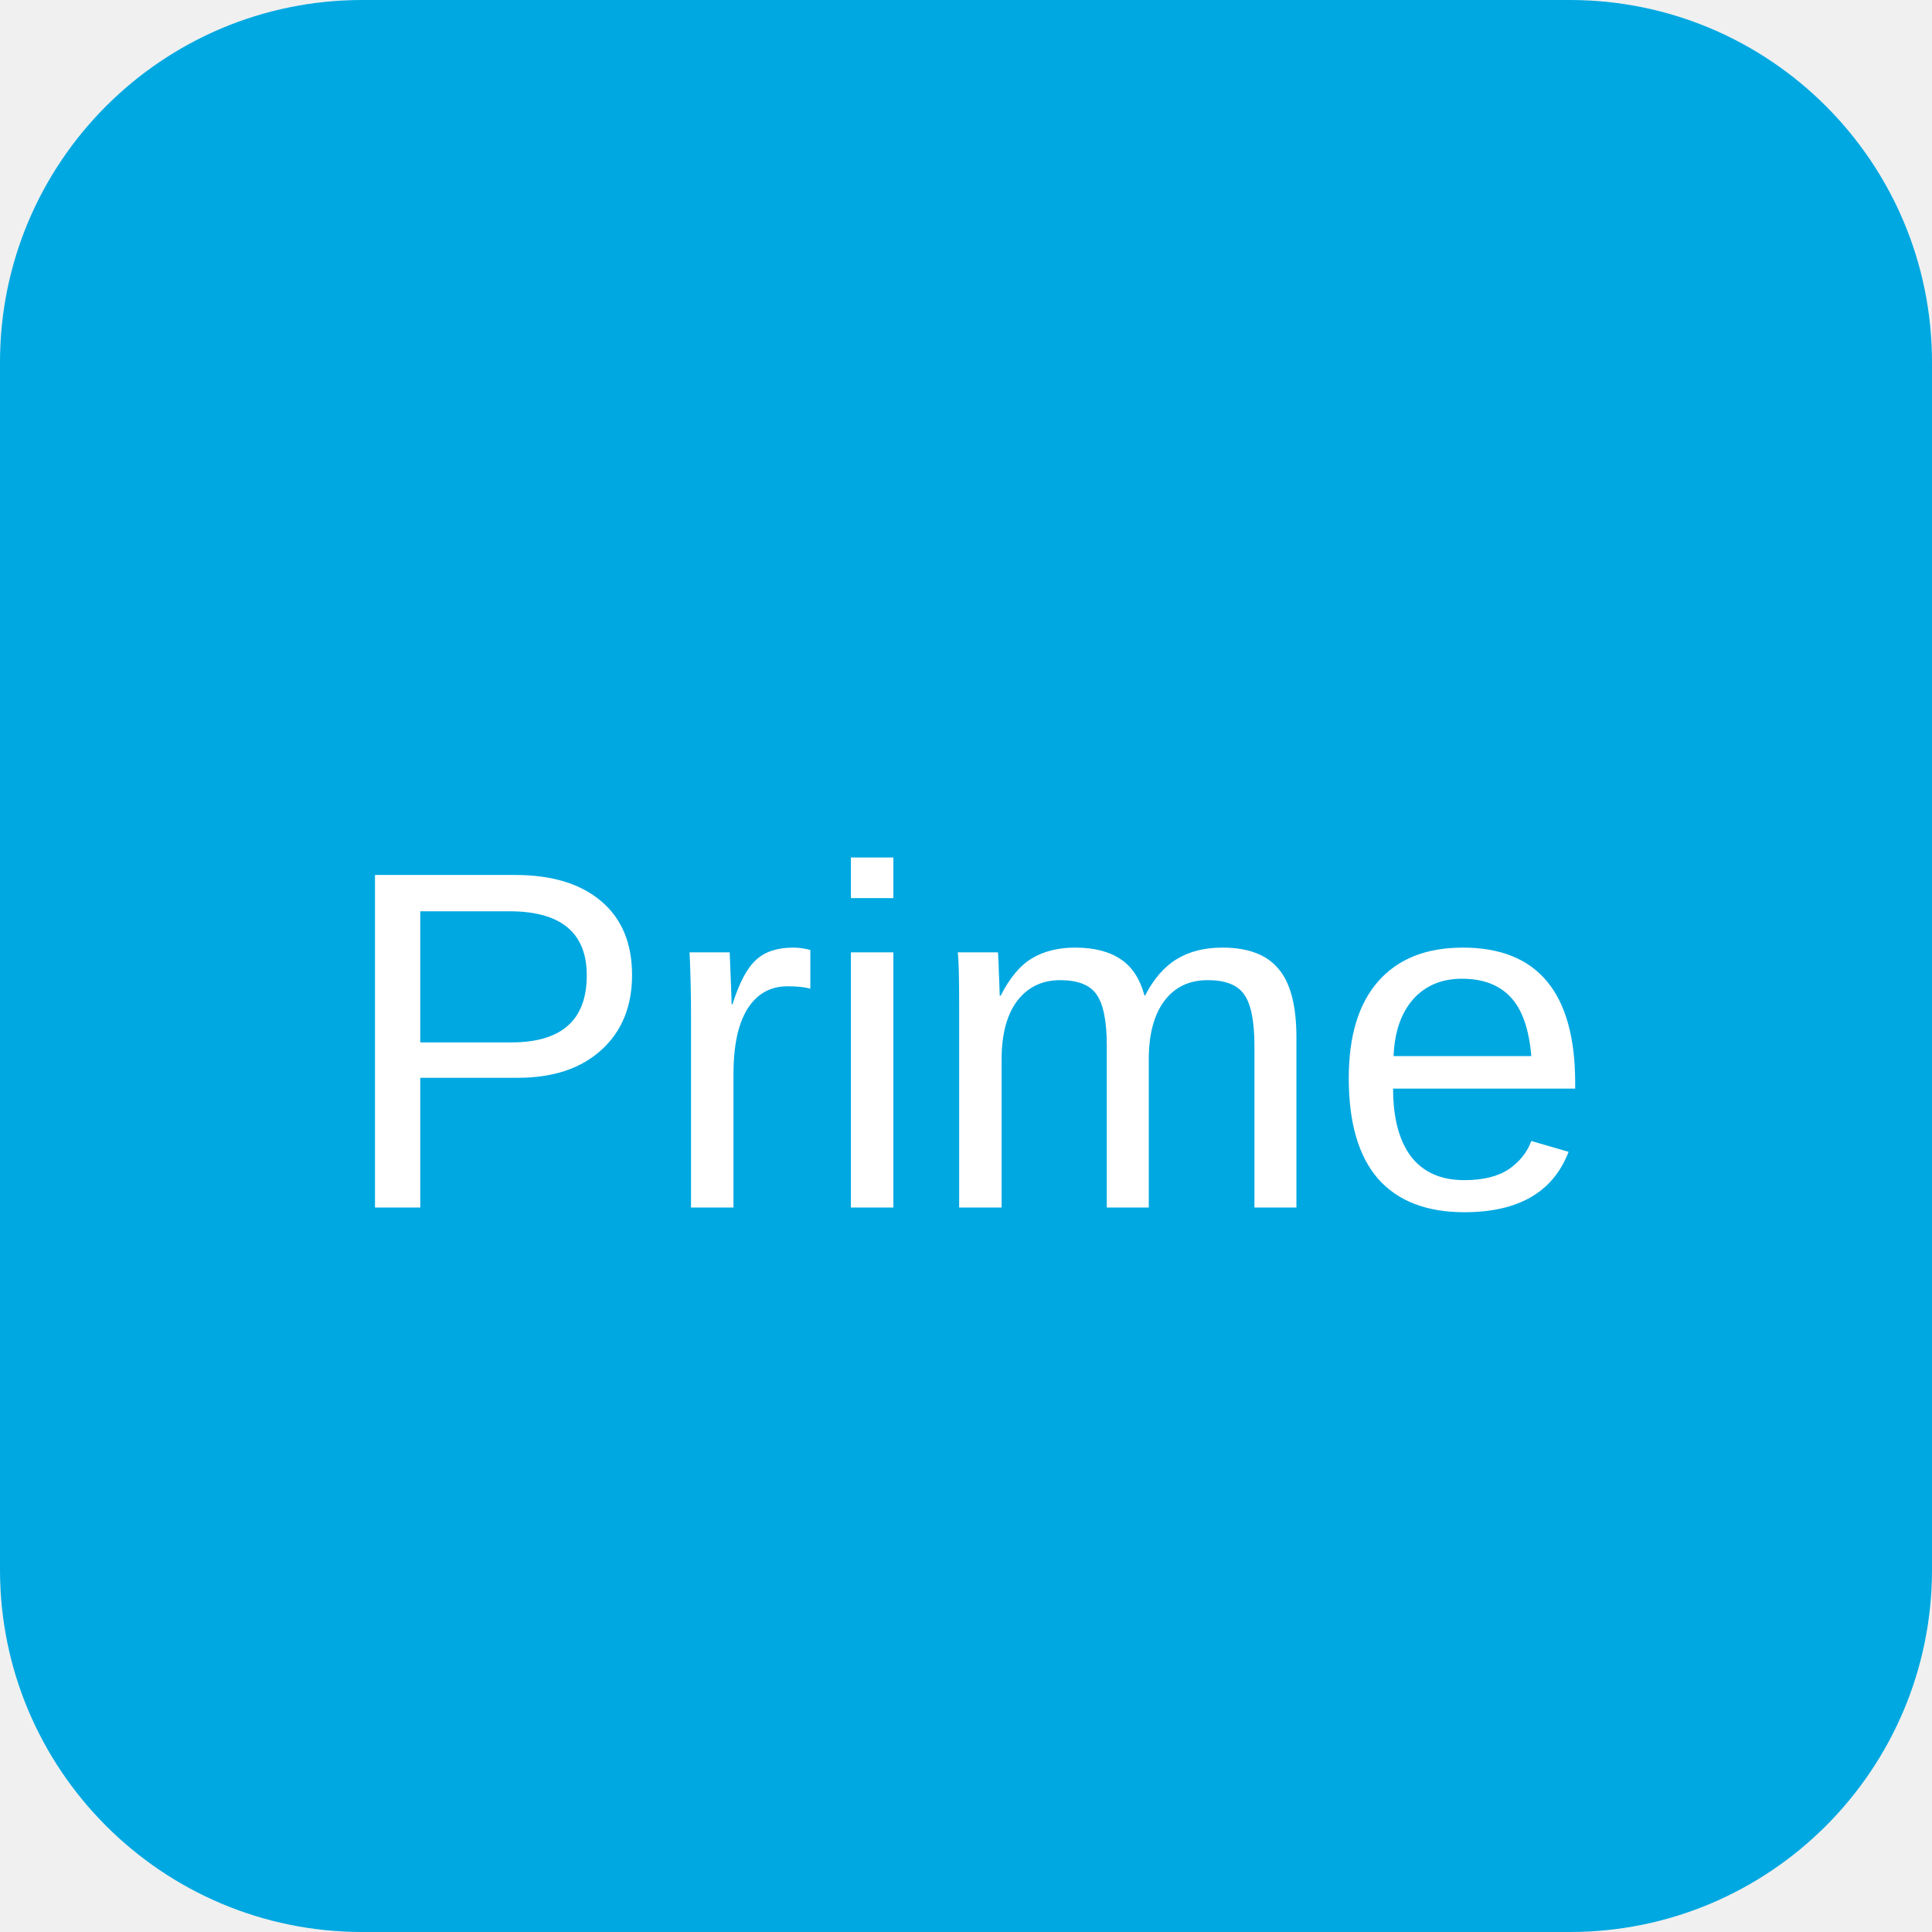
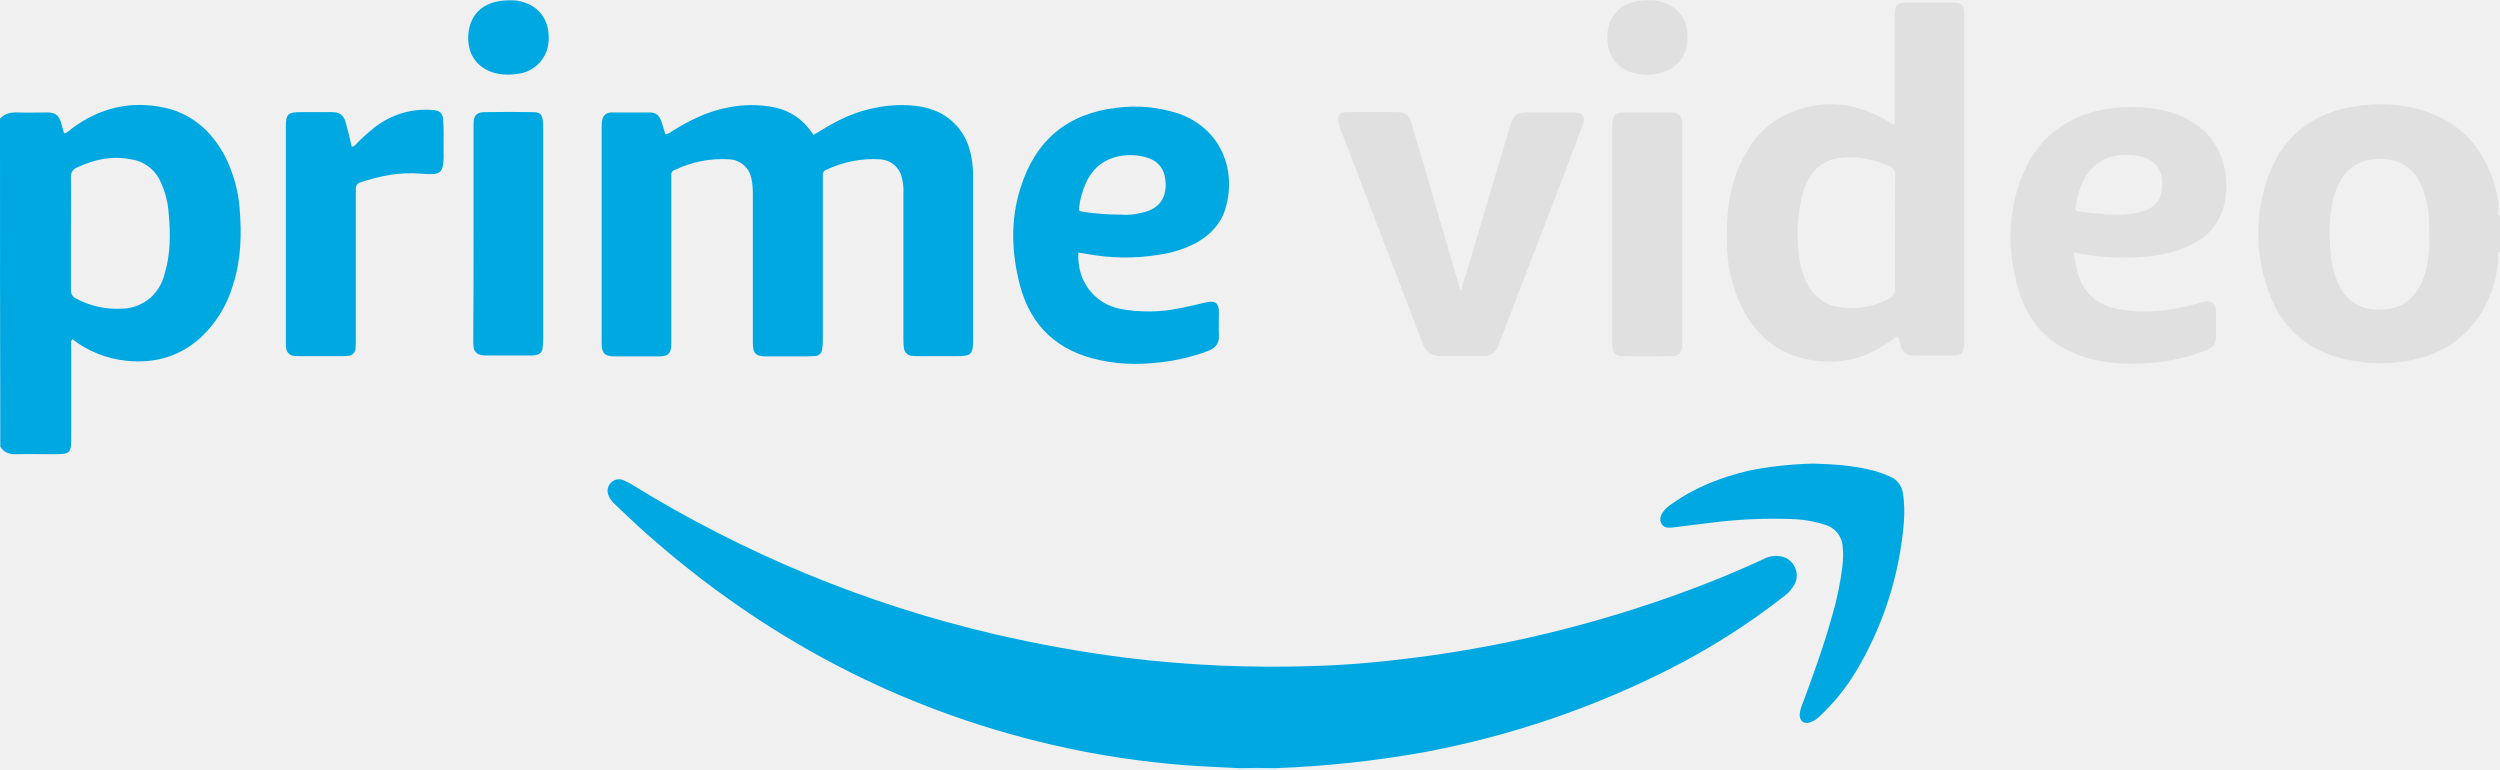
- <svg xmlns="http://www.w3.org/2000/svg" viewBox="0 0 64 64" role="img" aria-label="Prime Video">
-   <rect width="64" height="64" rx="12" fill="#00a8e1" />
-   <text x="32" y="40" text-anchor="middle" font-size="16" font-family="Arial, sans-serif" fill="#ffffff">Prime</text>
+ <svg xmlns="http://www.w3.org/2000/svg" xml:space="preserve" width="800.3" height="246.3">
+   <path d="M396.5 246.3v-.4c.4-.5 1.1-.8 1.7-.7 2.9-.1 5.7-.1 8.6 0 .6 0 1.3.2 1.7.7v.4z" style="fill:#d1effa" />
+   <path d="M408.5 245.9q-6-.15-12 0c-5.5-.3-11-.5-16.5-.9-14.6-1.1-29.1-3.3-43.3-6.6-49.1-11.4-92.2-34.3-129.8-67.6-3.5-3.1-6.8-6.3-10.2-9.5-.8-.7-1.5-1.7-1.9-2.7-.6-1.4-.3-2.9.7-4s2.6-1.5 4-.9c.9.4 1.8.8 2.6 1.3 35.9 22.2 75.1 38.4 116.2 48q20.7 4.8 41.7 7.5c20.1 2.5 40.4 3.4 60.6 2.7 10.9-.3 21.7-1.3 32.5-2.7 25.2-3.2 50.1-8.9 74.2-16.9 12.7-4.2 25.1-9 37.2-14.6 1.8-1 4-1.3 6-.8 3.3.8 5.3 4.2 4.5 7.5-.1.4-.3.9-.5 1.3-.8 1.5-1.9 2.8-3.3 3.8-11.5 9-23.9 16.9-37 23.5-24.7 12.5-51.1 21.4-78.3 26.5q-23.55 4.2-47.4 5.1M260.4 43.2c2.5-1.5 5.1-3.1 7.8-4.5 7-3.6 14.8-5.4 22.7-5 5.7.3 10.9 1.9 14.9 6.1 3.8 3.9 5.2 8.7 5.6 13.9.1 1.1.1 2.2.1 3.4v51.8c0 4.5-.6 5.1-5.1 5.1h-12.2c-.8 0-1.6 0-2.4-.1-1.2-.1-2.2-1.1-2.4-2.3-.2-1.1-.2-2.2-.2-3.3V62c.1-1.9-.1-3.7-.6-5.5-.8-3.1-3.6-5.3-6.8-5.5-5.9-.4-11.8.8-17.2 3.3-.8.2-1.3 1-1.2 1.8v52.6c0 1 0 1.9-.2 2.9 0 1.4-1.1 2.4-2.5 2.4-1.5.1-3 .1-4.6.1h-10.6c-3.7 0-4.5-.9-4.5-4.6V62.2c0-1.7-.1-3.5-.5-5.2-.7-3.4-3.6-5.8-7-6-6-.4-12.1.8-17.5 3.4-.8.2-1.3 1.1-1.1 1.9v53.3c0 3.7-.8 4.5-4.5 4.5H197c-3.5 0-4.4-1-4.4-4.4V40.3q0-1.2.3-2.4c.4-1.2 1.6-1.9 2.8-1.9h12.5c1.8 0 2.9 1.1 3.5 2.8.5 1.4.8 2.7 1.3 4.2 1 0 1.6-.7 2.3-1.1 5.5-3.4 11.3-6.3 17.8-7.5q7.5-1.5 15 0c4.7 1 8.9 3.8 11.6 7.8.2.3.4.5.6.7-.1.1 0 .1.1.3" style="fill:#00a8e1" />
+   <path d="M467.7 93c.6-2 1.2-3.9 1.8-5.9 4.6-15.5 9.2-30.9 13.8-46.4l.6-1.8c.5-1.8 2.2-2.9 4-2.9h15.2c3.8 0 4.6 1.1 3.3 4.7l-6 15.9c-6.7 17.4-13.4 34.9-20.1 52.3-.2.6-.5 1.2-.7 1.8-.7 2.1-2.8 3.5-5 3.3q-6.6-.15-13.2 0c-3.1.1-4.9-1.3-6-4.1-2.5-6.6-5.1-13.3-7.6-19.9-6-15.7-12.1-31.4-18.1-47.2-.6-1.2-1-2.6-1.3-3.9-.3-2 .4-3 2.4-3 5.7-.1 11.4 0 17 0 2.4 0 3.5 1.6 4.1 3.7 1.1 3.8 2.2 7.7 3.4 11.5 4.1 13.9 8.1 27.9 12.2 41.8-.1.1 0 .1.2.1" style="fill:#e0e0e0" />
+   <path d="M112.6 47c.7-.2 1.3-.6 1.7-1.2q2.7-2.7 5.7-5.1c5.2-4 11.7-6 18.2-5.5 2.6.1 3.5.9 3.7 3.4.2 3.4.1 6.9.1 10.3.1 1.4 0 2.7-.2 4.1-.4 1.8-1.1 2.5-2.9 2.7-1.4.1-2.7 0-4.1-.1-6.7-.6-13.2.7-19.5 2.8-1.4.5-1.4 1.5-1.4 2.6v48c0 .9 0 1.7-.1 2.6-.1 1.3-1.1 2.3-2.4 2.3-.7.1-1.5.1-2.2.1h-13c-.7 0-1.5 0-2.2-.1-1.3-.1-2.3-1.2-2.4-2.5-.1-.8-.1-1.6-.1-2.4V41c0-4.6.5-5.1 5.1-5.1h9.6c2.6 0 3.8.9 4.5 3.4s1.3 5 1.9 7.7m467.8 101.4c6.6.2 13.1.6 19.5 2.3 1.8.5 3.5 1.1 5.2 1.9 2.3.9 3.8 3.1 4.1 5.5.4 2.8.5 5.7.3 8.6-1.3 17.1-6.6 33.6-15.4 48.3-3.2 5.3-7.1 10.1-11.6 14.3-.9.9-2 1.6-3.2 2-1.9.5-3.1-.5-3.2-2.4.1-1 .3-2 .7-3 3.5-9.4 6.9-18.7 9.6-28.4 1.6-5.3 2.7-10.7 3.4-16.2.2-2 .3-4 .1-6-.1-3.4-2.3-6.3-5.6-7.3q-4.65-1.5-9.6-1.8c-9.2-.4-18.4 0-27.5 1.2l-12.1 1.5c-1.3.1-2.5 0-3.2-1.2s-.4-2.4.3-3.6c.8-1.1 1.8-2.1 3-2.8 7.4-5.3 15.7-8.5 24.5-10.6 6.8-1.4 13.7-2.1 20.7-2.3" style="fill:#00a8e1" />
+   <path d="M538.5 75v36c-.2 2-1.1 2.9-3.1 3-5.4.1-10.7.1-16.1 0-2 0-2.9-1-3.1-2.9-.1-.6-.1-1.3-.1-1.9V40c.1-3.1.9-4 4-4h14.4c3.1 0 4 .9 4 4z" style="fill:#e0e0e0" />
+   <path d="M151.6 74.8V39.3c.1-2.4 1-3.3 3.4-3.4q7.8-.15 15.6 0c2.3 0 3 .7 3.2 3 .1.9.1 1.7.1 2.6v66.6c0 1.1-.1 2.2-.2 3.3-.1 1.3-1.1 2.2-2.4 2.3-.6.1-1.1.1-1.7.1h-13.9c-.5 0-.9 0-1.4-.1-1.4-.1-2.6-1.2-2.7-2.6-.1-.8-.1-1.6-.1-2.4.1-11.1.1-22.5.1-33.9M163.2.1c1.6-.1 3.2.2 4.7.7 5.4 1.8 8.2 6.5 7.7 12.6-.4 5.2-4.3 9.4-9.5 10.2-2.2.4-4.5.4-6.7 0-5.7-1.1-9.9-5.3-9.5-12.5.6-7.1 5.3-11 13.3-11" style="fill:#00a8e1" />
+   <path d="M527.4.1c2-.2 4 .2 5.9 1 3.9 1.5 6.6 5.1 6.8 9.3.8 9.1-5.3 13.7-13.4 13.5-1.1 0-2.2-.2-3.3-.4-6.2-1.5-9.4-6.3-8.8-13.2.5-5.5 4.8-9.6 10.7-10.1.7-.1 1.4-.2 2.1-.1" style="fill:#e0e0e0" />
+   <path d="M76.7 66.6c-.4-5.2-1.8-10.3-3.9-15-4.1-8.6-10.4-14.9-20-17.1-11-2.4-20.9 0-29.9 6.7q-.9.9-2.1 1.5c-.2-.1-.4-.2-.4-.3-.3-1-.5-2-.8-3-.8-2.5-1.8-3.4-4.5-3.4-3 0-6.1.1-9.1 0-2.3-.1-4.4.2-6 2 0 35 0 70.1.1 105 1.3 2.1 3.3 2.5 5.6 2.4 3.6-.1 7.2 0 10.8 0 6.3 0 6.3 0 6.3-6.2v-28.5c0-.7-.3-1.5.4-2.1 5 3.9 11.1 6.3 17.4 6.9 8.8.9 16.8-1.3 23.5-7.3 4.9-4.5 8.5-10.3 10.4-16.7 2.7-8.2 2.9-16.5 2.2-24.9M52.8 87.3c-.7 3.1-2.3 5.9-4.6 8-2.6 2.2-5.8 3.5-9.2 3.5-5.1.3-10.1-.8-14.6-3.2-1.1-.5-1.8-1.6-1.7-2.8V74.7c0-6 .1-12 0-18-.1-1.4.7-2.6 2-3.1 5.5-2.6 11.2-3.8 17.2-2.6 4.2.6 7.8 3.3 9.5 7.2 1.5 3.2 2.4 6.7 2.6 10.2.6 6.4.6 12.8-1.2 18.9" style="fill:#00a8e1" />
+   <path d="M800.1 82.2s0-.1 0 0q0-.15 0 0m.1-13.4v.4c-.4-.4-.6-1-.4-1.5v-.8s0-.1.1-.1h-.1v-1h.2c0-.1-.1-.1-.1-.2-.2-1.9-.6-3.8-1.1-5.6-3.7-13.2-12-21.9-25.5-25.3-6.3-1.5-12.7-1.7-19.1-.7-13.5 2-23.2 9.2-27.9 22-4.6 12.2-4.5 25.6.1 37.8 4 11.1 12 18.1 23.5 21 6.1 1.5 12.5 1.9 18.8 1 21-2.5 29.7-18.4 31.1-32.2h-.1v-1.4c-.1-.6-.2-1.1.4-1.5v.2c0-.1.1-.3.2-.4V69c0-.1-.1-.1-.1-.2m-24 19c-.6 2.1-1.5 4-2.8 5.8-2.2 3.1-5.7 5.1-9.5 5.4-1.9.2-3.8.2-5.7-.2-4.2-.8-7.7-3.6-9.4-7.5-1.5-3.1-2.4-6.5-2.7-9.9-.5-5.9-.6-11.8.8-17.6.5-2.3 1.5-4.6 2.7-6.6 2.2-3.6 6-5.9 10.2-6.2 1.9-.2 3.8-.2 5.7.2 4 .8 7.3 3.4 9.1 7.1 1.7 3.5 2.7 7.4 2.9 11.3.1 1.8.2 3.6.1 5.4.3 4.4-.2 8.7-1.4 12.8M624.9.8H611c-3.8 0-4.5.7-4.5 4.5v32.4c0 .7.3 1.4-.2 2.1-.9-.1-1.4-.7-2.1-1.1-10.4-6.1-21.3-7.2-32.3-2.1-7.7 3.6-12.5 10.1-15.6 17.8-3 7.4-3.7 15.2-3.5 23.1 0 7.4 1.7 14.7 5 21.3 3.8 7.3 9.3 12.9 17.3 15.3 10.9 3.4 21.1 1.7 30.4-5.2.7-.4 1.1-1.1 2-1.3.5 1.1.9 2.3 1.1 3.5.4 1.6 1.8 2.7 3.5 2.7h2.4c3.6 0 7.1.1 10.6 0 2.8 0 3.6-.9 3.7-3.8V4.6c-.1-3.1-.9-3.8-3.9-3.8m-18.3 73.6v18.2c.2 1.2-.5 2.3-1.6 2.8-4.8 2.7-10.3 3.8-15.7 3-4.6-.5-8.6-3.3-10.7-7.4-1.6-3.2-2.5-6.6-2.8-10.1-.8-6.3-.3-12.7 1.2-18.8.5-1.7 1.1-3.3 2-4.9 2.1-3.9 6.1-6.4 10.5-6.7 5.3-.5 10.6.5 15.4 2.7 1.2.4 1.9 1.6 1.8 2.9-.2 6.2-.1 12.2-.1 18.3" style="fill:#e0e0e0" />
+   <path d="M348 81.3c7.5 1.4 15.2 1.5 22.7.3 4.4-.6 8.6-1.9 12.5-4 4.5-2.6 7.8-6.2 9.2-11.2 3.5-12.6-1.9-25.3-15-30-6.4-2.1-13.2-2.8-19.9-1.9-15.8 1.8-26.1 10.5-30.8 25.6-3.3 10.3-2.9 20.8-.2 31.2 3.5 13.3 12.3 21.2 25.6 24 7.6 1.7 15.3 1.4 22.9.2 4-.7 8-1.7 11.8-3.2 2.3-.9 3.5-2.3 3.4-4.9-.1-2.4 0-4.9 0-7.4 0-3-1.2-3.9-4.1-3.2s-5.7 1.3-8.6 1.9c-6.2 1.3-12.6 1.3-18.8.2-8.5-1.7-14-9-13.5-18 .9.1 1.9.2 2.8.4M345.5 66c.3-2.4 1-4.7 1.9-6.9 3-7.3 9.3-9.8 15.7-9.4 1.8.1 3.6.5 5.3 1.2 2.6 1.1 4.3 3.5 4.6 6.3.3 1.7.2 3.5-.3 5.2-1.2 3.6-4.1 5.1-7.6 5.8-2.1.5-4.3.7-6.5.5-3.9 0-7.9-.3-11.8-.9-1.5-.2-1.5-.2-1.3-1.8" style="fill:#00a8e1" />
+   <path d="M685.3 82.3c5.8-.4 11.6-1.5 16.8-4.3 5.3-2.6 9-7.5 10.1-13.3.7-3.6.7-7.4-.1-11-2.1-9-7.8-14.6-16.4-17.5-4.8-1.5-9.9-2.1-14.9-1.9-16.8.4-29.6 8.9-34.8 25.7-3.5 11.1-3 22.4.4 33.5 3.5 11.4 11.5 18.3 22.9 21.4 4.9 1.2 10 1.7 15 1.5 7.3-.1 14.6-1.5 21.5-4.1 2.9-1.1 3.6-2.1 3.6-5.2v-7.2c-.1-2.9-1.3-3.9-4.2-3.2-2.2.6-4.3 1.1-6.5 1.6-6.7 1.6-13.7 1.9-20.5.7-6.8-1.3-11.4-5.2-13.2-12-.5-2-.9-4-1.1-6.1.5 0 1 0 1.4.2 6.6 1.2 13.3 1.7 20 1.2m-20.9-16c.7-3.9 1.6-7.7 4-10.9 3.7-4.9 8.8-6.3 14.6-5.7.5 0 .9.2 1.4.2 7 1.1 8.7 6.7 7.4 12.1-1 4-4.3 5.5-8 6.2-2 .4-4.1.6-6.2.5-4.1-.1-8.1-.4-12.1-1-.9-.1-1.3-.5-1.1-1.4" style="fill:#e0e0e0" />
</svg>
